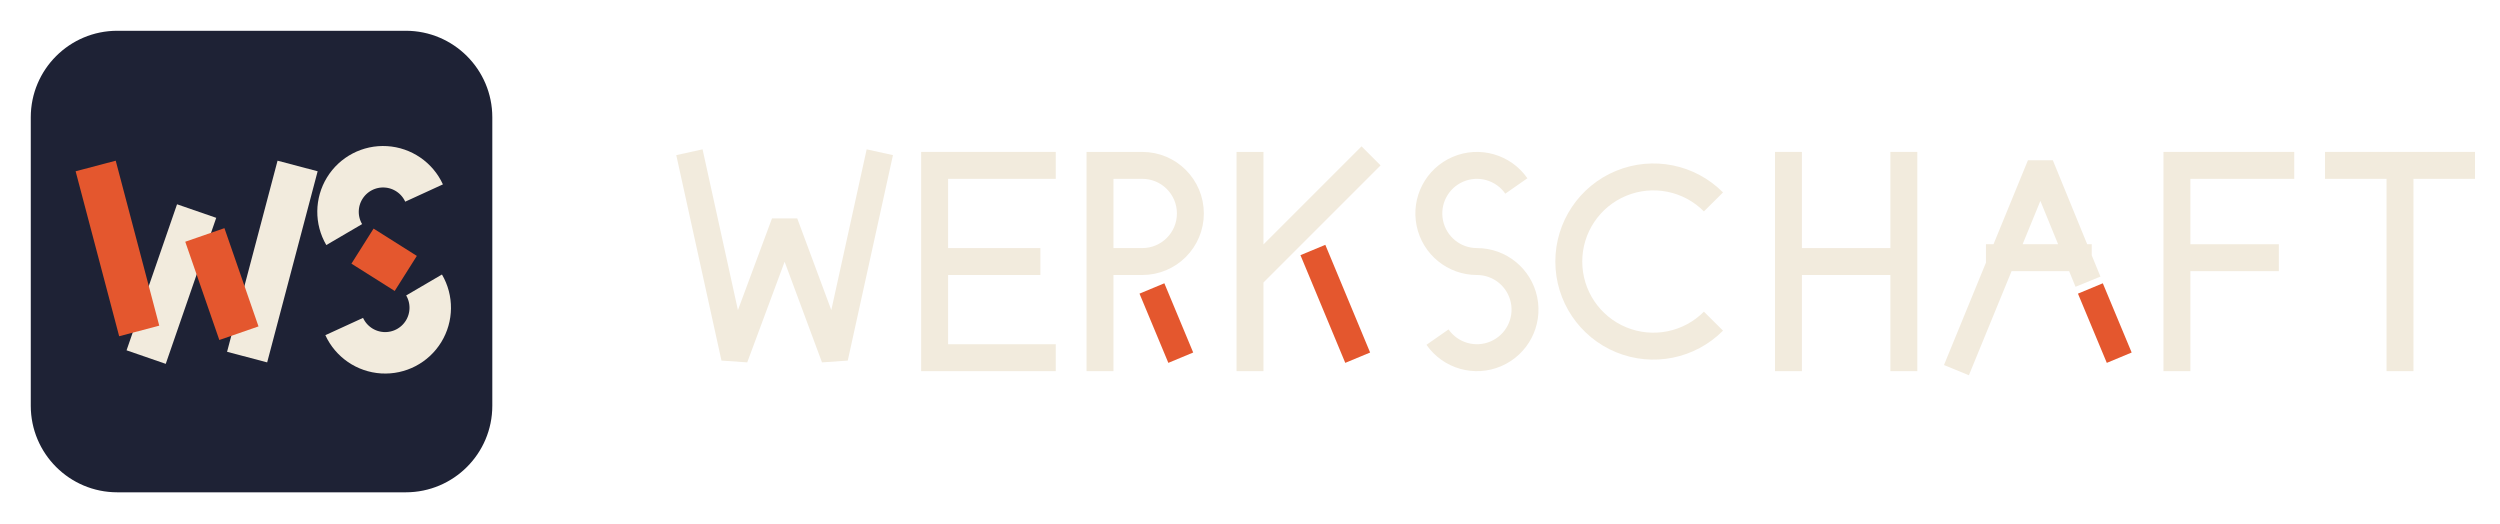
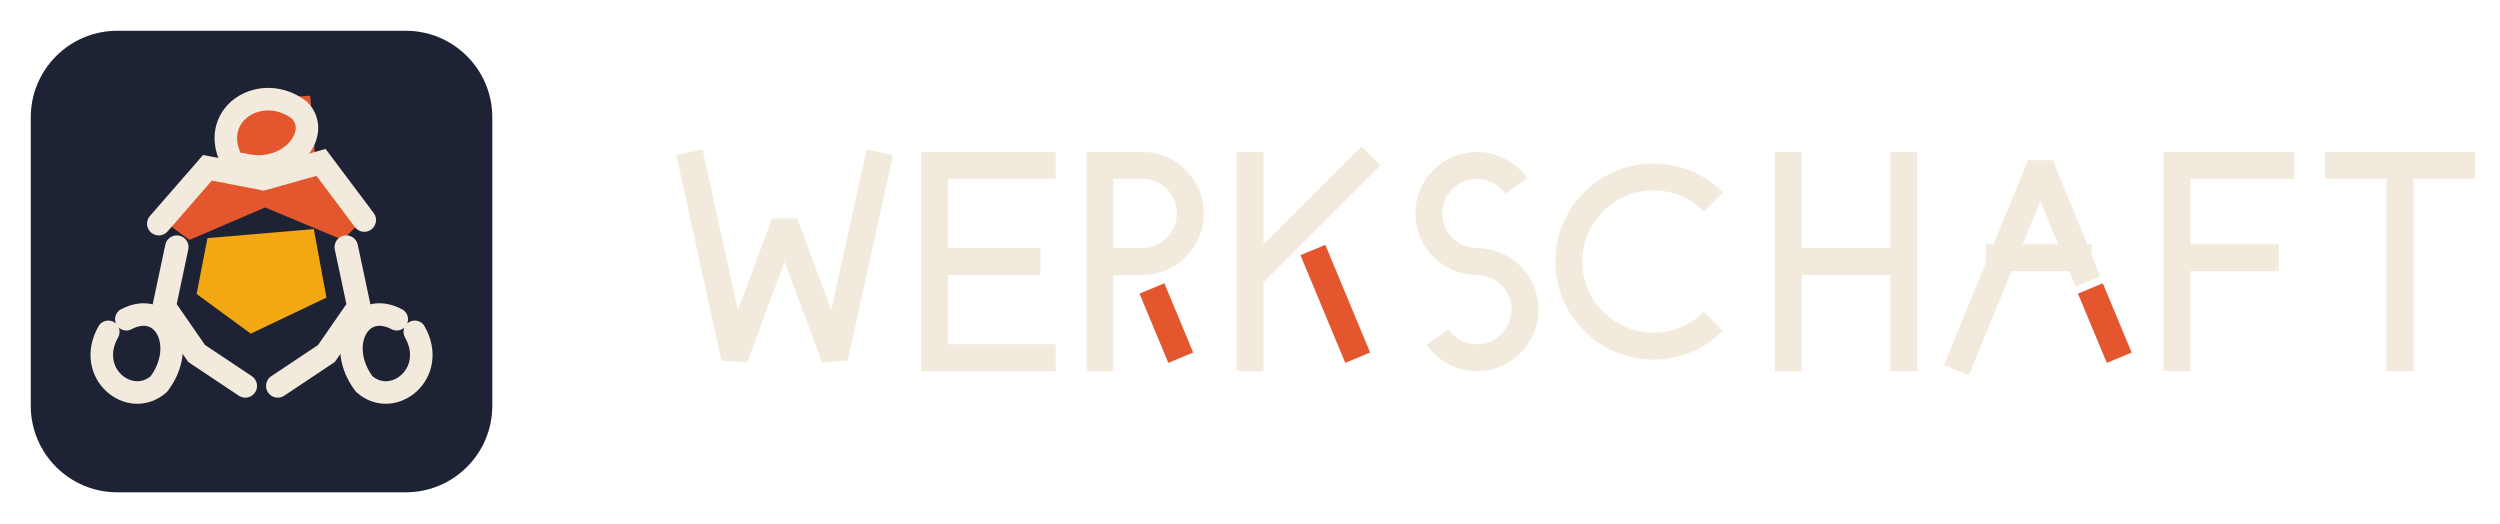
<svg xmlns="http://www.w3.org/2000/svg" viewBox="40 56 1300 272" width="650" height="136">
  <g transform="translate(56 72) scale(0.46875)">
    <rect width="512" height="512" rx="96" fill="#1E2235" />
-     <g transform="translate(8 0)" fill="none" stroke-width="46" stroke-linejoin="miter" stroke-miterlimit="2">
-       <path d="M120 362 L176 200" stroke="#F2EBDD" stroke-linecap="butt" />
-       <path d="M232 362 L288 150" stroke="#F2EBDD" stroke-linecap="butt" />
-       <path d="M64 150 L112.3 333" stroke="#E4572E" stroke-linecap="butt" />
-       <path d="M185.1 226.5 L222.9 335.5" stroke="#E4572E" stroke-linecap="butt" />
-       <path d="M428.3 180 A50 50 0 1 0 339.7 226.1" stroke="#F2EBDD" stroke-linecap="butt" />
-       <path d="M360 238.9 L408 269.2" stroke="#E4572E" stroke-linecap="butt" />
-       <path d="M428.3 282 A50 50 0 1 1 339.7 328.1" stroke="#F2EBDD" stroke-linecap="butt" />
+     <g transform="translate(0 8)">
+       <polygon points="196,222 314,212 328,288 244,328 184,284" fill="#F3A712" />
+       <polygon points="222,70 310,64 316,138 220,146" fill="#E4572E" />
+       <polygon points="146,202 206,146 322,140 374,196 346,224 260,188 176,224" fill="#E4572E" />
+       <g fill="none" stroke="#F2EBDD" stroke-linecap="round">
+         <path d="M222 134 C198 84 256 48 298 80 C324 106 286 154 234 140" stroke-width="25" />
+         <path d="M142 206 L196 144 L258 156 L322 138 L370 202" stroke-width="26" stroke-linejoin="miter" />
+         <path d="M106 312 C148 290 174 342 142 384 C110 412 60 372 86 326" stroke-width="25" />
+         <path d="M162 232 L148 298 L184 350 L238 386" stroke-width="26" stroke-linejoin="miter" />
+         <path d="M406 312 C364 290 338 342 370 384 C402 412 452 372 426 326" stroke-width="25" />
+         <path d="M350 232 L364 298 L328 350 L274 386" stroke-width="26" stroke-linejoin="miter" />
+       </g>
    </g>
  </g>
  <g transform="translate(400 142)" fill="none" stroke="#F2EBDD" stroke-width="14" stroke-linecap="square" stroke-linejoin="miter" stroke-miterlimit="2">
    <path d="M0 0 L22 100 L48 30 L74 100 L96 0" />
    <path transform="translate(126 0)" d="M56 0 H0 V100 H56 M0 50 H48" />
    <g transform="translate(212 0)">
      <path d="M0 100 V0 H22 A25 25 0 0 1 22 50 H0" />
      <path d="M27 64 L42 100" stroke="#E4572E" stroke-linecap="butt" />
    </g>
    <g transform="translate(290 0)">
      <path d="M0 0 V100 M58 0 L4 54" />
      <path d="M32.7 44 L56 100" stroke="#E4572E" stroke-linecap="butt" />
    </g>
    <path transform="translate(380 0)" d="M48.5 10.7 A25 25 0 1 0 28 50 A25 25 0 1 1 7.5 89.3" stroke-linecap="butt" />
    <path transform="translate(450 0)" d="M81 19 A44 44 0 1 0 81 81" stroke-linecap="butt" />
    <path transform="translate(570 0)" d="M0 0 V100 M60 0 V100 M0 50 H60" />
    <g transform="translate(660 0)">
      <path d="M0 100 L41 0 L63.1 54 M19.7 48 H60.7" />
      <path d="M67 64 L82 100" stroke="#E4572E" stroke-linecap="butt" />
    </g>
    <path transform="translate(772 0)" d="M0 100 V0 H54 M0 48 H46" />
    <path transform="translate(856 0)" d="M0 0 H64 M32 0 V100" />
  </g>
</svg>
